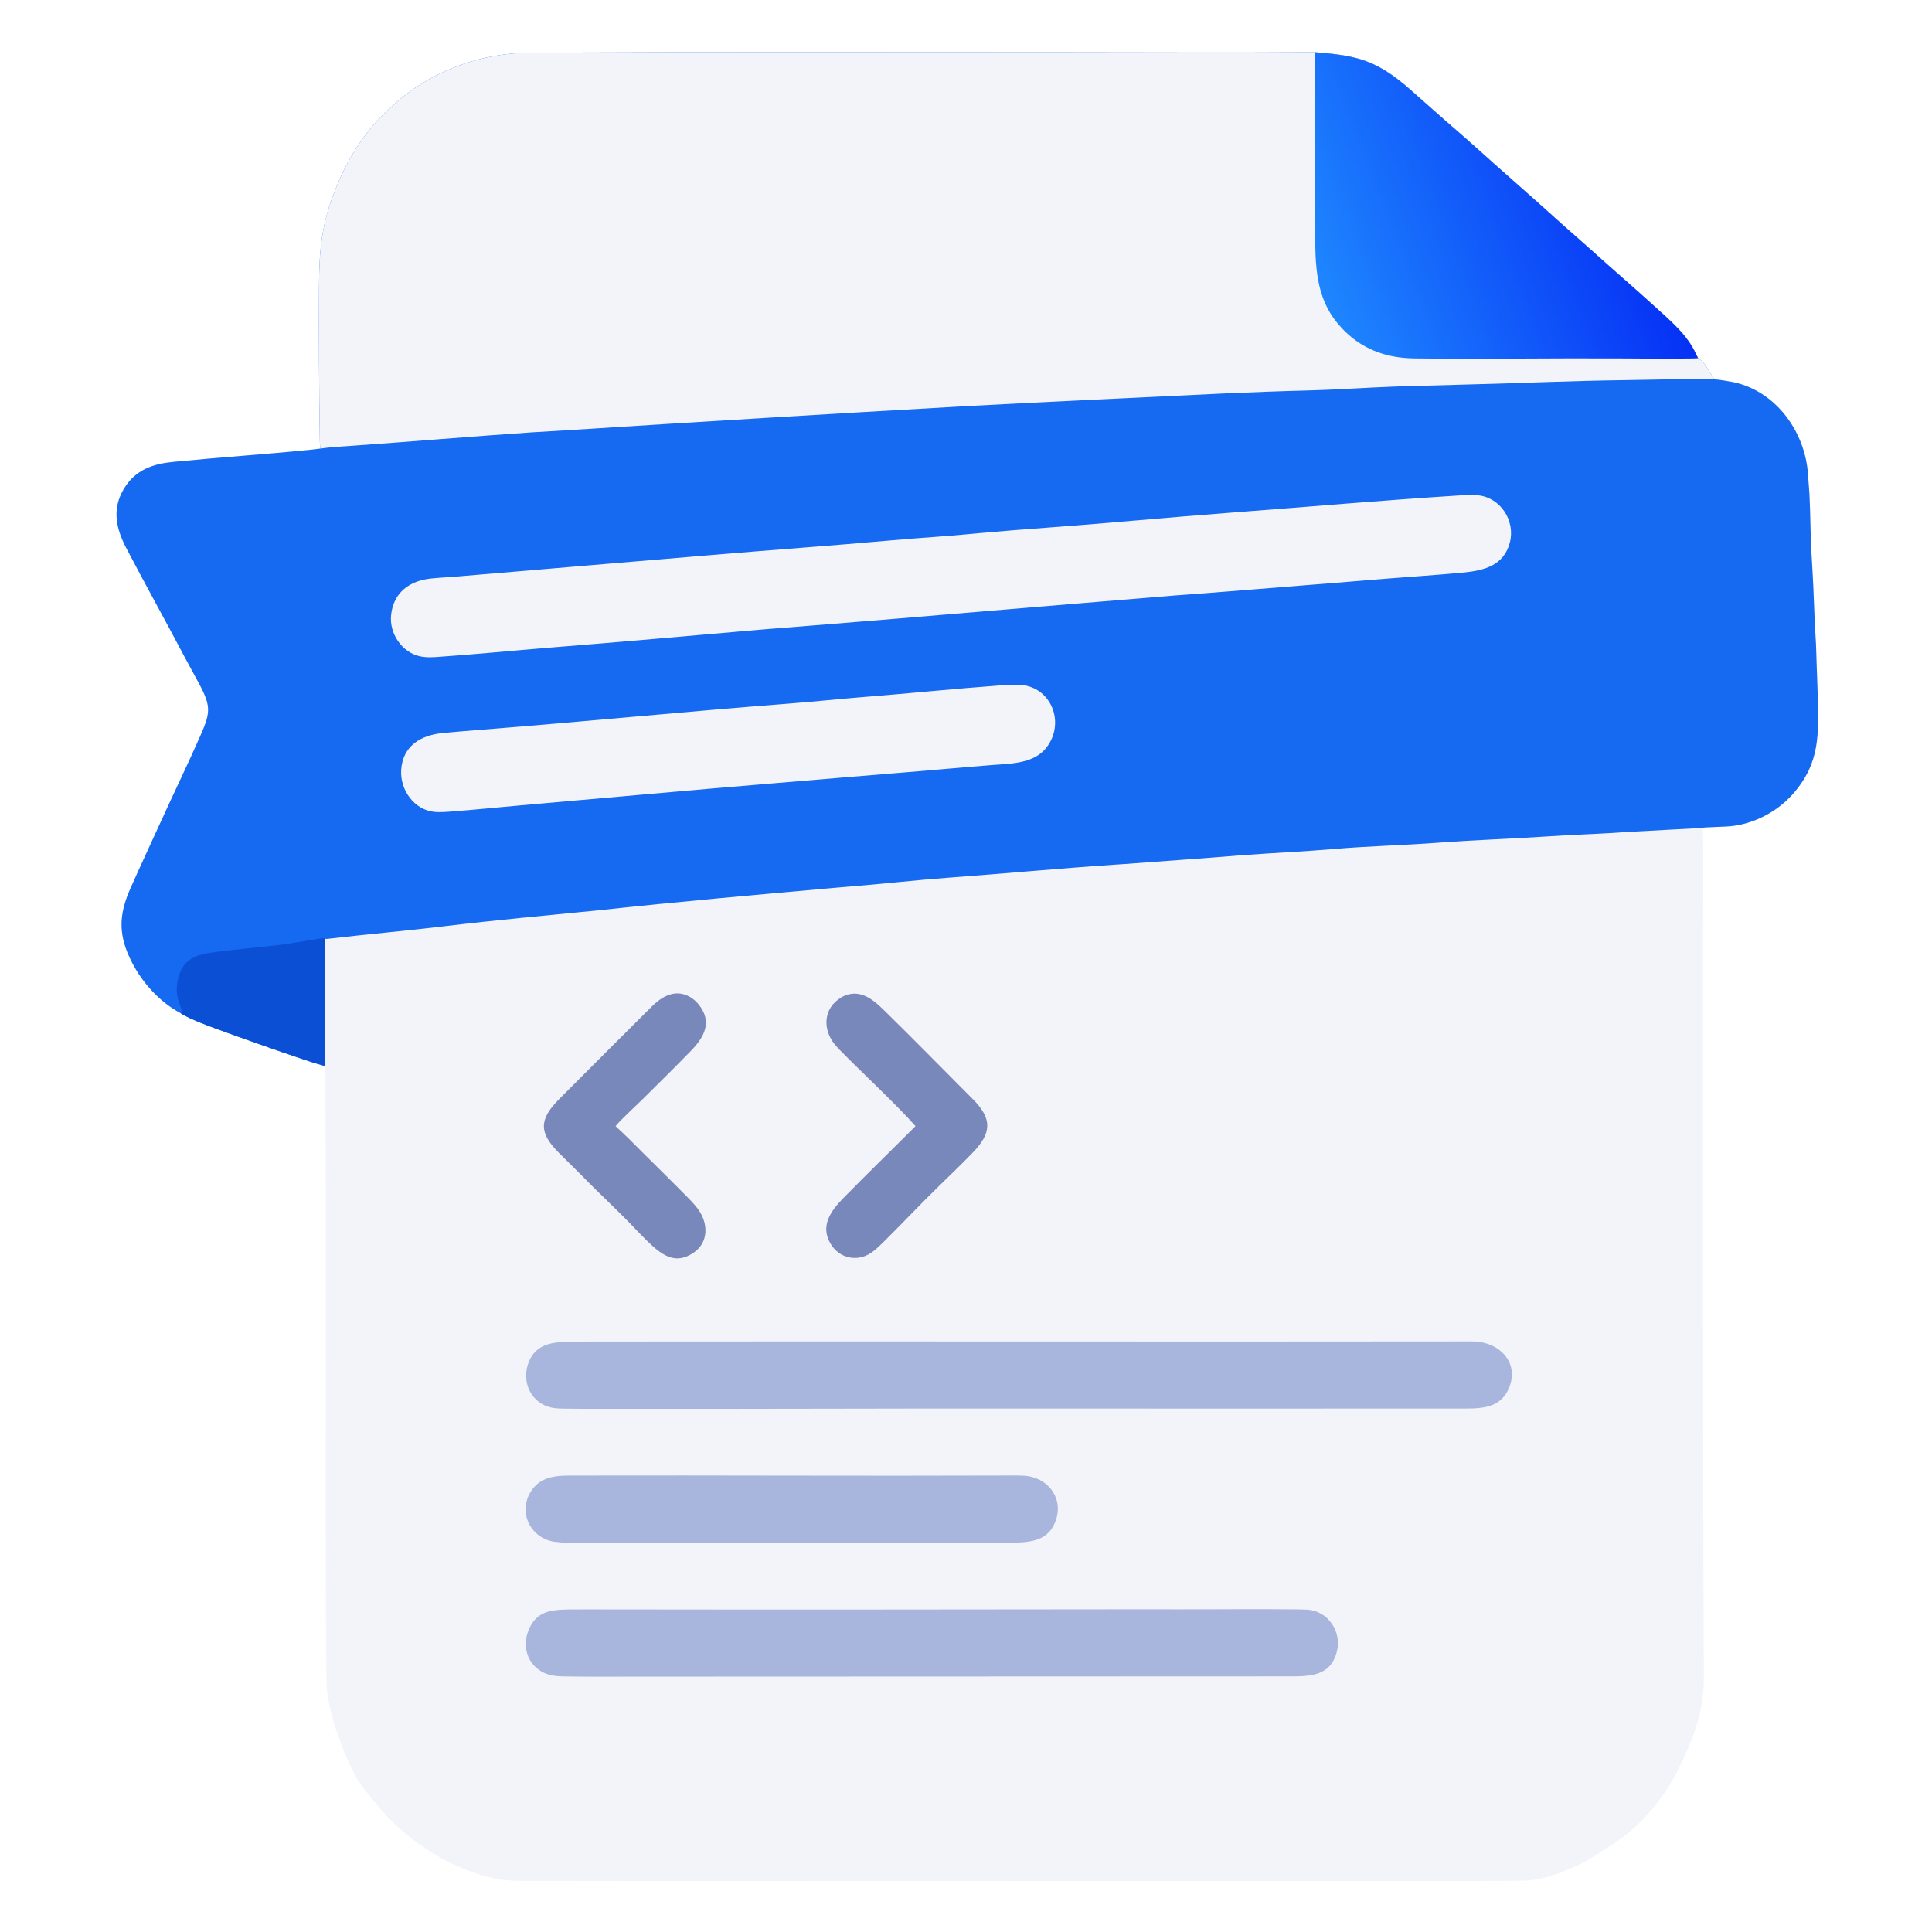
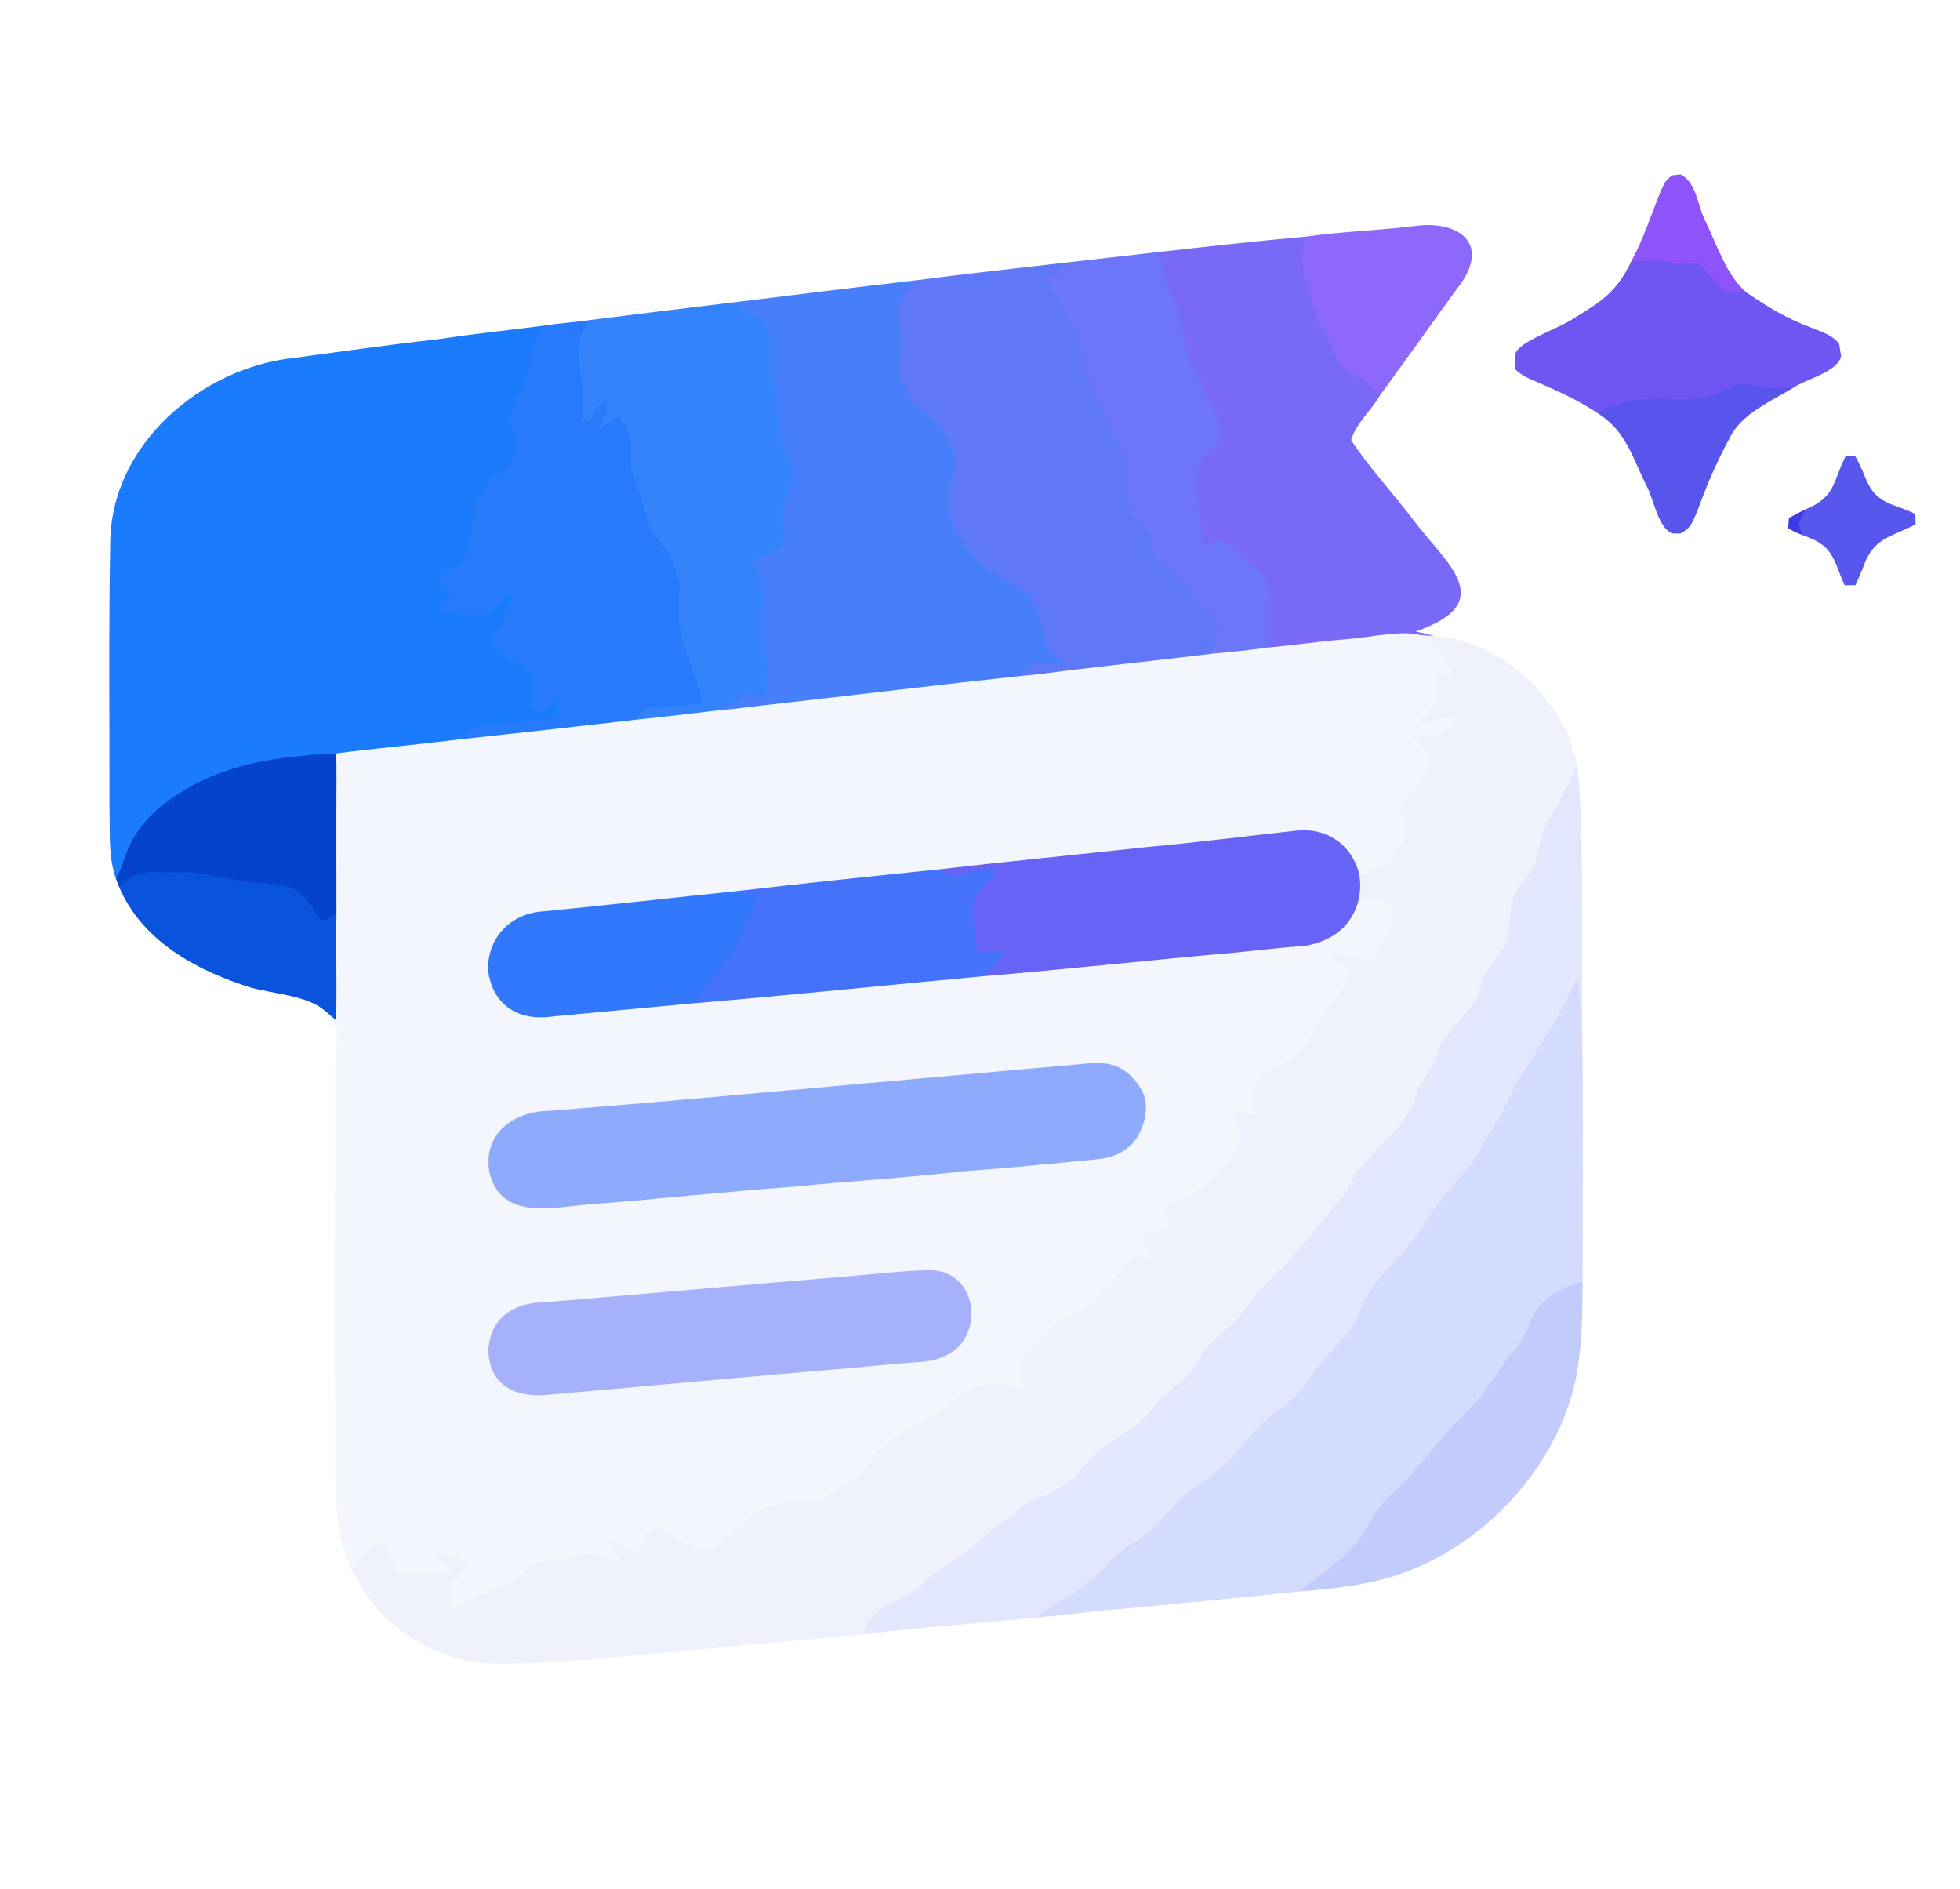
- <svg xmlns="http://www.w3.org/2000/svg" width="300" height="300" viewBox="179 171 429 459">
-   <path fill="#F3F4F9" transform="scale(0.78125 0.78125)" d="M307.352 355.294C307.28 354.663 307.21 354.031 307.193 353.395C307.193 353.393 307.174 352.457 307.174 352.455C306.948 336.99 306.857 321.515 306.935 306.049C306.991 294.888 307.695 287.043 311.911 276.471C316.404 265.204 322.401 256.582 331.793 248.864C342.694 239.905 356.701 235.07 370.783 234.91C370.785 234.91 372.191 234.9 372.193 234.9C425.724 234.644 479.262 234.786 532.795 234.784C558.129 234.784 583.475 234.943 608.808 234.769C608.808 234.769 609.83 234.773 609.83 234.773C622.727 235.756 628.575 237.173 638.893 246.222C643.588 250.339 648.209 254.519 652.941 258.597C656.77 261.897 660.514 265.32 664.293 268.679C670.912 274.562 677.578 280.398 684.145 286.34C687.284 289.181 690.518 291.918 693.66 294.761C700.07 300.559 706.639 306.177 713.032 311.999C717.819 316.358 723.003 320.644 725.684 326.538C725.884 326.979 726.091 327.396 726.32 327.823C728.502 329.115 729.151 331.187 730.563 333.171C730.82 333.532 731.085 333.887 731.351 334.241C732.848 334.352 734.326 334.639 735.809 334.874C749.439 337.042 758.879 349.848 759.723 363.146C759.85 365.146 760.056 367.138 760.166 369.138C760.504 375.314 760.43 381.531 760.818 387.701C761.222 394.119 761.523 400.541 761.744 406.968C761.862 410.42 762.176 413.845 762.251 417.307C762.344 421.577 762.583 425.841 762.682 430.113C762.959 442.029 763.512 450.707 755.251 460.207C750.215 465.998 742.459 469.904 734.752 470.232C732.676 470.32 730.601 470.429 728.524 470.503C728.268 470.512 728.015 470.547 727.762 470.587C728.023 482.813 727.796 495.071 727.807 507.301C727.874 577.753 727.703 648.205 728.012 718.656C728.028 722.453 728.072 726.256 728.048 730.052C727.987 739.593 724.435 748.78 720.117 757.287C715.632 766.124 708.924 774.106 700.616 779.545C696.279 782.384 692.601 784.941 687.771 786.987C683.545 788.778 678.64 790.581 674.012 790.759C672.876 790.802 671.742 790.814 670.605 790.824C649.11 791.007 627.602 790.868 606.106 790.887C528.801 790.956 451.495 790.978 374.19 790.854C365.038 790.839 362.006 791.133 353.681 788.229C342.493 784.327 331.606 776.541 324.22 767.31C321.23 763.574 319.17 761.481 317.041 757.069C313.862 750.481 310.523 741.447 309.513 734.166C309.513 734.164 309.456 733.696 309.456 733.694C309.27 731.978 309.202 730.251 309.184 728.525C308.835 695.204 309.016 661.868 308.989 628.545C308.968 600.86 309.061 573.167 308.846 545.483C308.84 544.668 308.845 543.849 308.707 543.045C306.625 542.483 304.568 541.834 302.524 541.147C293.418 538.089 284.36 534.891 275.337 531.596C273.778 531.026 272.219 530.441 270.686 529.804C269.334 529.243 265.962 527.843 264.839 526.973C258.612 523.707 253.289 517.843 250.089 511.626C245.877 503.442 245.912 497.319 249.603 488.99C252.725 481.945 256.008 474.962 259.194 467.945C262.988 459.585 267.022 451.318 270.719 442.917C273.86 435.779 274.237 433.906 270.59 427.015C269.191 424.372 267.699 421.778 266.307 419.13C260.389 407.87 254.176 396.764 248.291 385.489C245.437 380.022 244.052 374.438 246.969 368.668C250.052 362.571 255.235 360.139 261.756 359.446C262.227 359.396 262.696 359.332 263.167 359.286C276.703 357.955 290.28 357.058 303.816 355.707C304.997 355.589 306.176 355.454 307.352 355.294Z" />
-   <path fill="#1669F1" transform="scale(0.78125 0.78125)" d="M307.352 355.294C307.28 354.663 307.21 354.031 307.193 353.395C307.193 353.393 307.174 352.457 307.174 352.455C306.948 336.99 306.857 321.515 306.935 306.049C306.991 294.888 307.695 287.043 311.911 276.471C316.404 265.204 322.401 256.582 331.793 248.864C342.694 239.905 356.701 235.07 370.783 234.91C370.785 234.91 372.191 234.9 372.193 234.9C425.724 234.644 479.262 234.786 532.795 234.784C558.129 234.784 583.475 234.943 608.808 234.769C608.808 234.769 609.83 234.773 609.83 234.773C622.727 235.756 628.575 237.173 638.893 246.222C643.588 250.339 648.209 254.519 652.941 258.597C656.77 261.897 660.514 265.32 664.293 268.679C670.912 274.562 677.578 280.398 684.145 286.34C687.284 289.181 690.518 291.918 693.66 294.761C700.07 300.559 706.639 306.177 713.032 311.999C717.819 316.358 723.003 320.644 725.684 326.538C725.884 326.979 726.091 327.396 726.32 327.823C728.502 329.115 729.151 331.187 730.563 333.171C730.82 333.532 731.085 333.887 731.351 334.241C732.848 334.352 734.326 334.639 735.809 334.874C749.439 337.042 758.879 349.848 759.723 363.146C759.85 365.146 760.056 367.138 760.166 369.138C760.504 375.314 760.43 381.531 760.818 387.701C761.222 394.119 761.523 400.541 761.744 406.968C761.862 410.42 762.176 413.845 762.251 417.307C762.344 421.577 762.583 425.841 762.682 430.113C762.959 442.029 763.512 450.707 755.251 460.207C750.215 465.998 742.459 469.904 734.752 470.232C732.676 470.32 730.601 470.429 728.524 470.503C728.268 470.512 728.015 470.547 727.762 470.587C727.273 470.645 726.784 470.7 726.293 470.724C719.909 471.037 713.528 471.437 707.143 471.754C705.105 471.855 703.069 471.992 701.034 472.133C701.032 472.133 700.315 472.179 700.313 472.18C694.015 472.554 687.712 472.75 681.413 473.177C670.144 473.939 658.844 474.274 647.578 475.124C636.824 475.936 626.016 476.167 615.269 477.087C606.282 477.856 597.246 478.241 588.248 478.905C588.246 478.905 586.84 479.008 586.838 479.008C575.06 479.983 563.26 480.76 551.475 481.66C550.927 481.702 550.379 481.733 549.83 481.766C549.828 481.766 549.17 481.808 549.169 481.808C532.187 482.944 515.241 484.552 498.269 485.791C488.78 486.484 479.31 487.581 469.823 488.344C468.06 488.486 466.3 488.657 464.536 488.795C464.534 488.795 463.363 488.899 463.361 488.9C439.692 490.997 416.024 493.101 392.4 495.653C392.398 495.653 391.697 495.724 391.695 495.724C376.1 497.256 360.496 498.691 344.936 500.562C333.222 501.971 321.46 502.974 309.747 504.359C309.442 504.395 309.135 504.403 308.828 504.39C308.808 504.969 308.789 505.547 308.779 506.126C308.584 518.067 308.973 530.021 308.663 541.959C308.662 541.961 308.659 542.31 308.659 542.312C308.661 542.557 308.685 542.801 308.707 543.045C306.625 542.483 304.568 541.834 302.524 541.147C293.418 538.089 284.36 534.891 275.337 531.596C273.778 531.026 272.219 530.441 270.686 529.804C269.334 529.243 265.962 527.843 264.839 526.973C258.612 523.707 253.289 517.843 250.089 511.626C245.877 503.442 245.912 497.319 249.603 488.99C252.725 481.945 256.008 474.962 259.194 467.945C262.988 459.585 267.022 451.318 270.719 442.917C273.86 435.779 274.237 433.906 270.59 427.015C269.191 424.372 267.699 421.778 266.307 419.13C260.389 407.87 254.176 396.764 248.291 385.489C245.437 380.022 244.052 374.438 246.969 368.668C250.052 362.571 255.235 360.139 261.756 359.446C262.227 359.396 262.696 359.332 263.167 359.286C276.703 357.955 290.28 357.058 303.816 355.707C304.997 355.589 306.176 355.454 307.352 355.294Z" />
-   <path fill="#F3F4F9" transform="scale(0.78125 0.78125)" d="M307.352 355.294C307.28 354.663 307.21 354.031 307.193 353.395C307.193 353.393 307.174 352.457 307.174 352.455C306.948 336.99 306.857 321.515 306.935 306.049C306.991 294.888 307.695 287.043 311.911 276.471C316.404 265.204 322.401 256.582 331.793 248.864C342.694 239.905 356.701 235.07 370.783 234.91C370.785 234.91 372.191 234.9 372.193 234.9C425.724 234.644 479.262 234.786 532.795 234.784C558.129 234.784 583.475 234.943 608.808 234.769C608.808 234.769 609.83 234.773 609.83 234.773C622.727 235.756 628.575 237.173 638.893 246.222C643.588 250.339 648.209 254.519 652.941 258.597C656.77 261.897 660.514 265.32 664.293 268.679C670.912 274.562 677.578 280.398 684.145 286.34C687.284 289.181 690.518 291.918 693.66 294.761C700.07 300.559 706.639 306.177 713.032 311.999C717.819 316.358 723.003 320.644 725.684 326.538C725.884 326.979 726.091 327.396 726.32 327.823C728.502 329.115 729.151 331.187 730.563 333.171C730.82 333.532 731.085 333.887 731.351 334.241C731.35 334.241 730.865 334.242 730.865 334.242C728.988 334.195 727.113 334.066 725.235 334.091C718.03 334.185 710.825 334.401 703.618 334.489C688.5 334.672 673.384 335.37 658.269 335.748C651.064 335.929 643.856 336.139 636.652 336.349C636.65 336.349 634.421 336.418 634.419 336.418C625.408 336.746 616.414 337.406 607.398 337.626C598.899 337.834 590.397 338.185 581.904 338.544C581.902 338.544 580.378 338.614 580.376 338.614C554.685 339.855 528.991 341.031 503.306 342.411C503.304 342.411 502.016 342.485 502.014 342.485C462.137 344.747 422.274 347.168 382.414 349.713C379.125 349.923 375.835 350.108 372.545 350.305C372.543 350.305 371.137 350.394 371.135 350.395C352.838 351.637 334.563 353.211 316.27 354.494C313.292 354.703 310.305 354.856 307.352 355.294Z" />
-   <defs>
-     <linearGradient id="gradient_0" gradientUnits="userSpaceOnUse" x1="702.649" y1="267.85" x2="610.233" y2="303.276">
-       <stop offset="0" stop-color="#0631F5" />
-       <stop offset="1" stop-color="#1E86FE" />
-     </linearGradient>
-   </defs>
-   <path fill="url(#gradient_0)" transform="scale(0.78125 0.78125)" d="M609.83 234.773C622.727 235.756 628.575 237.173 638.893 246.222C643.588 250.339 648.209 254.519 652.941 258.597C656.77 261.897 660.514 265.32 664.293 268.679C670.912 274.562 677.578 280.398 684.145 286.34C687.284 289.181 690.518 291.918 693.66 294.761C700.07 300.559 706.639 306.177 713.032 311.999C717.819 316.358 723.003 320.644 725.684 326.538C725.884 326.979 726.091 327.396 726.32 327.823C725.763 327.858 725.206 327.886 724.648 327.894C716.787 328.011 708.897 327.907 701.034 327.872C681.024 327.782 661.006 328.104 640.999 327.886C640.997 327.886 639.59 327.865 639.589 327.865C632.131 327.717 625.356 325.526 619.758 320.438C611.087 312.556 610.026 303.559 609.862 292.406C609.745 284.349 609.805 276.276 609.839 268.218C609.885 257.07 609.76 245.919 609.83 234.773Z" />
-   <path fill="#0B4FD4" transform="scale(0.78125 0.78125)" d="M264.839 526.973C265.31 526.513 265.343 526.237 265.079 525.628C263.654 522.343 263.243 519.767 264.148 516.231C265.701 510.158 269.947 509.089 275.502 508.385C282.385 507.512 289.289 506.904 296.178 506.082C296.18 506.081 296.411 506.049 296.413 506.048C300.218 505.439 304.017 504.827 307.82 504.206C308.219 504.14 308.482 504.196 308.828 504.39C308.808 504.969 308.789 505.547 308.779 506.126C308.584 518.067 308.973 530.021 308.663 541.959C308.662 541.961 308.659 542.31 308.659 542.312C308.661 542.557 308.685 542.801 308.707 543.045C306.625 542.483 304.568 541.834 302.524 541.147C293.418 538.089 284.36 534.891 275.337 531.596C273.778 531.026 272.219 530.441 270.686 529.804C269.334 529.243 265.962 527.843 264.839 526.973Z" />
-   <path fill="#F3F4F9" transform="scale(0.78125 0.78125)" d="M657.329 369.422C657.995 369.421 658.665 369.427 659.328 369.492C666.202 370.159 670.755 377.194 669.085 383.773C667.265 390.941 661.125 392.41 654.627 393.017C645.439 393.875 636.215 394.435 627.018 395.214C612.767 396.42 598.504 397.473 584.253 398.661C576.817 399.281 569.364 399.747 561.931 400.387C549.598 401.449 537.258 402.403 524.923 403.452C497.283 405.803 469.634 408.116 441.979 410.287C441.977 410.287 440.453 410.418 440.452 410.418C419.425 412.243 398.402 414.13 377.362 415.799C365.887 416.709 354.423 417.88 342.939 418.659C342.157 418.713 341.373 418.754 340.589 418.753C339.599 418.753 338.622 418.674 337.652 418.468C332.116 417.295 328.253 411.462 328.853 405.894C329.601 398.952 334.558 395.424 341.177 394.784C343.956 394.515 346.744 394.386 349.525 394.147C375.131 391.942 400.745 389.84 426.353 387.656C444.635 386.098 462.944 384.816 481.219 383.18C489.786 382.413 498.392 381.942 506.948 381.083C506.95 381.083 507.634 381.015 507.636 381.015C514.684 380.373 521.855 379.816 528.918 379.297C547.255 377.95 565.566 376.185 583.901 374.805C607.084 373.06 630.249 371.02 653.452 369.559C654.743 369.477 656.036 369.424 657.329 369.422Z" />
-   <path fill="#F3F4F9" transform="scale(0.78125 0.78125)" d="M518.697 427.092C519.408 427.09 520.105 427.129 520.812 427.207C528.726 428.083 532.9 436.55 529.694 443.637C526.256 451.238 518.329 450.999 511.178 451.557C502.282 452.251 493.403 453.104 484.508 453.809C471.502 454.841 458.506 455.988 445.503 457.055C419.567 459.181 393.655 461.583 367.728 463.832C360.722 464.44 353.711 465.188 346.698 465.701C345.604 465.782 344.507 465.849 343.409 465.846C343.016 465.845 342.625 465.831 342.233 465.799C335.881 465.281 331.489 459.058 331.928 452.905C332.447 445.649 337.913 442.439 344.584 441.793C348.453 441.419 352.339 441.104 356.215 440.8C387.561 438.343 418.854 435.219 450.203 432.812C457.847 432.225 465.472 431.4 473.113 430.797C486.785 429.718 500.436 428.291 514.115 427.307C515.64 427.198 517.168 427.097 518.697 427.092Z" />
-   <path fill="#A8B6DE" transform="scale(0.78125 0.78125)" d="M655.214 626.797C656.311 626.796 657.409 626.79 658.504 626.836C665.864 627.142 671.845 633.129 668.93 640.644C666.195 647.693 659.677 647.214 653.1 647.214C610.022 647.216 566.943 647.277 523.866 647.218C484.078 647.164 444.289 647.373 404.501 647.297C397.06 647.283 389.619 647.345 382.179 647.262C380.855 647.248 379.494 647.232 378.183 647.028C371.437 645.974 368.238 639.023 370.78 632.893C372.981 627.586 377.918 626.987 383.001 626.897C386.563 626.833 390.13 626.841 393.693 626.837C480.866 626.736 568.04 626.916 655.214 626.797Z" />
-   <path fill="#A8B6DE" transform="scale(0.78125 0.78125)" d="M560.286 708.256C562.597 708.253 564.908 708.266 567.218 708.271C579.863 708.299 592.525 708.132 605.166 708.299C605.949 708.31 606.733 708.331 607.514 708.379C613.703 708.755 617.919 714.943 616.515 720.887C614.632 728.86 608.052 728.662 601.171 728.664C535.301 728.69 469.431 728.71 403.561 728.739C396.59 728.742 389.619 728.794 382.649 728.695C380.627 728.666 378.5 728.684 376.553 728.049C370.829 726.182 368.446 720.268 370.592 714.781C372.902 708.875 377.323 708.4 383.001 708.313C384.646 708.288 386.291 708.292 387.936 708.295C445.386 708.381 502.836 708.334 560.286 708.256Z" />
-   <path fill="#A8B6DE" transform="scale(0.78125 0.78125)" d="M515.407 667.594C517.405 667.587 519.405 667.542 521.399 667.656C528.219 668.044 533.22 674.021 531.132 680.787C529.028 687.605 523.31 687.942 517.169 688.009C515.054 688.033 512.94 688.012 510.825 688.012C473.269 688.003 435.713 688.056 398.157 688.081C393.927 688.084 383.087 688.376 378.536 687.724C371.283 686.685 367.381 678.821 371.317 672.514C374.562 667.315 379.992 667.613 385.469 667.6C428.78 667.499 472.095 667.763 515.407 667.594Z" />
-   <path fill="#7888BB" transform="scale(0.78125 0.78125)" d="M397.114 561.349C398.482 562.64 399.886 563.884 401.211 565.222C406.729 570.797 412.371 576.25 417.878 581.835C419.431 583.41 421.091 585.007 422.369 586.825C425.285 590.973 425.422 596.624 420.94 599.754C415.073 603.85 410.84 600.258 406.481 596.008C405.007 594.571 403.594 593.078 402.169 591.592C397.323 586.537 392.154 581.826 387.275 576.813C384.835 574.307 382.308 571.913 379.849 569.431C373.932 563.459 373.695 559.478 379.835 553.243C379.836 553.242 380.655 552.421 380.656 552.42C389.822 543.258 398.954 534.061 408.153 524.933C411.325 521.786 415.385 519.52 419.774 522.065C420.751 522.631 421.632 523.41 422.342 524.285C426.542 529.457 424.281 534.059 420.139 538.323C415.176 543.431 410.09 548.445 405.027 553.453C403.873 554.594 398.077 559.964 397.114 561.349Z" />
-   <path fill="#7888BB" transform="scale(0.78125 0.78125)" d="M465.697 522.221C466.158 521.943 466.644 521.701 467.15 521.518C472.554 519.565 476.596 523.98 480.066 527.382C488.683 535.831 497.107 544.476 505.646 553.005C511.805 559.157 511.483 563.463 505.67 569.456C502.415 572.811 499.001 576.115 495.648 579.375C489.806 585.055 484.242 591.003 478.441 596.721C477.345 597.801 476.212 598.895 474.948 599.777C470.668 602.764 465.129 601.583 462.466 597.051C459.273 591.619 462.622 587.059 466.41 583.192C473.629 575.82 481.04 568.639 488.325 561.334C482.07 554.28 471.79 544.823 465.345 538.214C464.822 537.677 464.3 537.136 463.825 536.555C460.003 531.879 460.249 525.509 465.697 522.221Z" />
+ <svg xmlns="http://www.w3.org/2000/svg" width="300" height="289" viewBox="0 0 339 289">
+   <path fill="#f4f6fd" d="M219.09 92.21c4.55 -0.4 9.09 -1.31 13.74 -0.8c3.73 -0.24 9.71 -1.59 13.16 -0.65c2.6 2.06 4.62 4.65 5.86 7.84c-1.06 0.17 -2.39 0.19 -3.19 -0.76c1.18 4.47 0.11 5.11 -3.07 8.24c2.24 -0.2 4.31 -0.99 6.53 -1.29c-1.1 3.32 -4.39 3.97 -7.44 3.97c0.64 0.29 0.95 0.24 1.4 0.71c4.47 4.17 -0.24 6.88 -2.36 10.67c-1.93 2.59 2.05 4.31 -0.51 7.6c-2.41 3.33 -4.41 5.06 -8.69 5.34c-1.32 -4.97 -4.89 -7.73 -10.01 -7.25c-8.8 0.97 -17.57 2.16 -26.41 2.7c-11.81 1.31 -23.63 2.56 -35.49 3.4c-11.68 1.18 -23.48 2.43 -35.15 3.77c-11.04 1.95 -22.19 3.02 -33.33 4.11c-5.61 0.31 -8.82 3.38 -8.73 9.06c0.74 6.12 4.24 8 10.11 7.13c8.16 -0.77 16.32 -1.53 24.48 -2.29c16.68 -1.39 33.36 -3.26 50.07 -4.36c14.55 -1.21 29.14 -2.83 43.7 -4.1c3.93 -0.8 7.91 -1.2 11.89 -1.47c4.64 -0.8 7.67 -3.22 8.76 -7.93c2.64 -0.37 5.89 0.39 7.37 2.83c0.79 1.12 -3.02 7.51 -3.69 9.01c-3 -0.17 -6.17 -0.88 -9.06 -1.84c5.2 3.22 6.6 2.98 2.1 8.21c-1.11 2.63 -2.32 3.89 -3.33 6.42c-1.68 2.96 -4.87 5.68 -8.14 6.66c-2.34 0.92 -2.21 5.45 -2.01 7.58c-1.52 -0.03 -2.25 -0.7 -3.64 -0.04c0.72 2.61 2.55 2.8 0.61 5.59c-3 4.76 -6.91 8.08 -12.16 10.07c0.01 0.07 0.14 -0.52 0.15 -0.45c0.19 1.12 0.2 2.98 0.35 4.1c-4.64 0.94 -5.07 1.24 -3.27 5.65c-3.53 -1.14 -3.01 -0.25 -5.54 2.32c-1.44 1.92 -3.56 3.31 -4.97 5.14c-1.64 2.39 -5.13 2.44 -7.19 4.61c-0.95 1.05 -2.6 2.75 -3.62 3.68c-1 1.27 -0.73 5.15 -0.83 6.75c-5.49 -1.42 -6.68 -1.47 -11.79 1.79c-2.09 1.8 -3.83 2.97 -6.37 4.13c-2.28 1.51 -7.02 3.99 -8.17 6.45c-1.32 2.97 -4.62 4.04 -7.06 5.83c-3.57 2.79 -6 0.41 -9.54 1.88c-4.27 1.2 -6.06 3.44 -9.3 6.27c-4.22 4 -8.15 -1.96 -11.72 -2.1c-2.45 0.4 -1.77 2.46 -2.12 4.39c-0.25 -0.05 -1.37 0.18 -1.51 -0.4c-1.62 -0.85 -2.47 -1.72 -4.24 -2.25c0.82 1.1 1.53 2.12 2.13 3.36c-4.23 -0.46 -5.7 -1.22 -9.76 0.13c-3.76 1.03 -4.09 -0.79 -6.96 2.35c-2.64 2.55 -6.64 3.02 -9.73 4.87c-0.94 0.53 -2.79 1.06 -3.79 1.5c-1.23 -5.29 0.42 -4.61 2.79 -8.73c-1.91 -0.68 -2.39 -1.88 -4.38 -1.05c0.23 0.31 0.17 -0.42 0.4 -0.11c1.1 0.6 2.52 2.17 3.62 2.77c-3.02 -0.24 -8.92 1.25 -11.81 0.62c-0.67 -1 -1.09 -2.4 -1.56 -3.47c-2.12 -4.93 -3.15 1.23 -5.94 2.06c-3.09 -6.71 -2.64 -13.23 -2.77 -20.42c-0.1 -22.04 -0.02 -44.08 0.02 -66.12c-0.01 -5.23 1.69 -7.22 -3.02 -10.77c1.93 -0.38 1.7 0.73 2.76 1.6c0.16 -6.15 -0.64 -11.43 -0.53 -17.59c0 -7.73 -0.04 -15.45 0.01 -23.18c-0.04 -1.49 0.28 -3.57 0.09 -5.05c6.89 -0.9 14.58 -2.02 21.55 -2.39c10.4 -1.12 20.8 -2.28 31.19 -3.48c4.89 -0.96 9.81 -1.62 14.79 -1.64c2.75 -0.17 5.45 -0.65 8.19 -0.9c14.56 -2.2 29.19 -3.86 43.81 -5.42c1.28 -0.09 2.49 -0.21 3.77 -0.39c9.67 -1.26 19.4 -2.23 29.08 -3.43c3.15 -0.29 6.28 -0.59 9.42 -1.04z" />
+   <path fill="#eff2fd" d="M245.81 91.05c0.76 -0.11 1.48 -0.08 2.23 0.09c9.68 0.98 17.81 6.99 22.36 15.47c1.12 2.18 1.73 4.42 2.34 6.79c-0.46 4.06 -2.58 7.11 -4.39 10.49c-1.8 3.63 -1.05 7.28 -4.07 10.34c-2.76 3.1 -1.78 4.98 -2.42 8.87c-0.41 3.1 -3.87 5.12 -4.67 8.32c-0.95 4.31 -2.8 5.17 -5.27 8.37c-0.93 1.48 -1.99 1.99 -2.39 3.73c-0.76 3.22 -3.28 5.17 -3.98 8.37c-1.56 4.47 -7.42 8.9 -10.3 12.88c-1.23 1.88 -1.38 3.57 -3.29 5.17c-2.6 2.92 -4.9 6.3 -7.7 9.16c-2.41 3.27 -5.85 5.36 -7.91 8.85c-2.4 3.77 -6.48 5.27 -8.54 9.38c-1.71 3.88 -5.25 4.43 -7.37 7.77c-3.25 4.42 -8.95 5.86 -12.08 10.21c-1.87 2.56 -5.63 4.91 -8.58 5.96c-2.34 0.68 -3.64 2.77 -5.78 3.9c-2.26 1.26 -3.53 3.08 -5.5 4.59c-2.96 2.14 -5.96 3.7 -8.58 6.33c-3.83 3.71 -7.22 1.94 -10.69 7.73c-10.98 1.1 -22.05 1.97 -33.04 3.09c-10.08 0.79 -20.09 2.1 -30.23 1.99c-10.89 -0.1 -20.71 -6.6 -25.23 -16.47c1.83 -1.75 4.74 -7.39 6.86 -2.45c0.47 1.07 0.66 2.14 1.33 3.13c2.89 0.63 7.13 -0.34 10.15 -0.11l-3.32 -1.81l-0.69 -0.92c1.99 -0.84 4.39 0.35 6.3 1.03c-2.37 4.12 -4.52 2.86 -3.29 8.15c1 -0.43 1.91 -0.96 2.85 -1.49c3.09 -1.84 6.89 -2.18 9.53 -4.72c2.87 -3.15 3.65 -1.57 7.41 -2.59c4.06 -1.35 5.41 -0.5 9.51 0.48c-0.6 -1.25 -1.32 -2.24 -2.13 -3.35c1.77 0.53 3.29 1.18 4.92 2.04l0.73 0.14c0.35 -1.92 0.11 -4.16 2.57 -4.56c3.57 0.14 6.97 6.33 11.2 2.34c3.24 -2.83 5.35 -5.27 9.62 -6.46c3.54 -1.48 5.77 1 9.34 -1.79c2.44 -1.79 5.42 -2.53 6.74 -5.5c1.14 -2.46 6.28 -5.31 8.56 -6.82c2.54 -1.16 4.15 -2.25 6.25 -4.05c5.1 -3.26 6.24 -3.17 11.73 -1.75c0.1 -1.6 -0.27 -5.39 0.73 -6.66c1.02 -0.93 2.72 -2.67 3.67 -3.72c2.06 -2.17 5.47 -2.14 7.12 -4.53c1.4 -1.84 3.53 -3.23 4.97 -5.14c2.53 -2.58 2.02 -3.49 5.56 -2.35c-1.8 -4.4 -1.44 -4.63 3.2 -5.57c-0.15 -1.12 -0.34 -2.23 -0.53 -3.35l-0.03 -0.21c5.25 -1.99 9.17 -5.33 12.17 -10.08c1.94 -2.8 0.21 -3.12 -0.51 -5.73c1.38 -0.66 2.21 -0.08 3.73 -0.05c-0.21 -2.13 -0.03 -6.85 2.31 -7.77c3.27 -0.98 5.95 -3.24 7.63 -6.2c1.01 -2.53 2.16 -4.08 3.92 -6.19c4.5 -5.23 3.11 -4.35 -1.81 -7.97c2.98 0.31 5.79 1.26 8.79 1.43c0.02 -1.71 3.82 -7.11 3.03 -8.23c-1.48 -2.44 -3.17 -2.8 -5.81 -2.42c-1.04 -1.85 -1.02 -2.56 0.02 -4.4c4.28 -0.27 4.91 -1.71 7.31 -5.04c2.56 -3.29 -1.46 -4.94 0.48 -7.53c2.11 -3.79 6.89 -5.28 2.71 -9.7l-1.36 -1.41c3.05 0 6.36 -0.25 7.58 -3.52c-2.22 0.31 -4.33 1.03 -6.56 1.24c3.12 -3.19 4.29 -4.31 3.11 -8.77c0.98 0.28 1.9 0.5 2.91 0.63c-1.24 -3.19 -3.25 -4.63 -5.43 -7.08z" />
+   <path fill="#1a7cfc" d="M20.04 133.13c-1.39 -3.98 -0.95 -7.96 -1.11 -12.09c0.03 -15.36 -0.15 -30.73 0.14 -46.09c0.17 -16.88 15.73 -30.11 31.77 -31.85c8.29 -1.12 16.61 -2.3 24.93 -3.22c6.02 -0.93 12.1 -1.56 18.13 -2.33c-0.2 3.4 -1.06 5.19 -1.6 8.3c-0.71 3.95 -3.89 4.81 -2.69 9.36c1.65 7.1 -2.44 6.83 -5.46 11.79c-2.58 3.48 -0.92 7.69 -2.53 10.62c-1.42 2.71 -7.73 2.84 -2.65 5.81c-0.65 1.06 -1.48 1.79 -2.03 2.91c1.93 0.27 5.03 0.62 6.86 0.06c0.8 -0.51 3.84 -3.04 4.84 -3.73c0.58 3.22 -0.16 5.37 -1.72 7.86c-0.39 0.91 -1.26 0.6 -0.56 1.59c0.82 2.05 5.23 3.85 6.77 5.32c-0.15 3.33 -1.99 2.98 0.04 6.16c1.42 -0.81 2.83 -1.78 4.16 -2.71c-0.13 1.29 -0.04 4 0.06 5.29c-2.61 -0.14 -4.9 0.76 -7.48 0.73c-4.84 0.84 -6.5 -1.42 -11 2.23c-6.91 0.86 -13.94 1.47 -20.83 2.37c-9.87 1.8 -18.99 2.52 -27.44 8.34c-4.03 2.64 -6.53 5.41 -8.15 10.01c-0.4 1.34 -0.56 2.72 -2.45 3.27z" />
+   <path fill="#d4dcfd" d="M179.09 260.93c2.7 -3.73 6.64 -4.84 9.85 -8.09c2.25 -1.86 3.69 -4.15 6.36 -5.56c4.87 -2.71 7.07 -7.6 11.82 -10.46c3.34 -2.19 5.07 -3.69 7.44 -6.99c2.34 -2.72 4.81 -4.86 7.73 -6.87c2.96 -2.6 5.09 -6.83 8.11 -9.68c2.56 -2.43 3.19 -3.79 4.41 -7.05c1.18 -2.29 3.35 -5.2 5.25 -7c2.55 -2.71 4.71 -5.44 6.59 -8.65c2.28 -3.76 6.13 -6.88 8.25 -10.48c1.14 -2.79 3.19 -4.94 4.36 -7.66c1.8 -4.59 4.91 -8.44 7.29 -12.71c2.24 -3.16 3.39 -6.81 6.29 -9.45c0.71 3.57 0.49 7.2 0.86 10.8c0.1 13.94 0.04 27.88 0.02 41.81c-3.76 2.35 -6.83 3.4 -8.28 7.66c-0.58 1.84 -1.75 3.56 -2.95 5.05c-2.82 3.31 -5.12 7.76 -8.25 10.71c-4.6 4.06 -7.84 9.39 -12.41 13.54c-2.45 2.26 -3.46 3.87 -5.15 6.66c-2.9 4.5 -7.15 7.29 -11.72 9.9c-10.69 1.13 -21.42 2.16 -32.12 3.14c-4.55 0.38 -9.21 1.04 -13.75 1.38z" />
+   <path fill="#e2e7fd" d="M272.74 113.4c0.4 2.82 0.51 5.74 0.7 8.58c0.38 12.98 0.11 26.1 0.26 39.1c-0.46 -3.59 -0.17 -7.16 -0.88 -10.73c-1.84 3.3 -3.19 6.75 -5.43 9.92c-2.37 4.27 -5.42 8 -7.22 12.58c-1.17 2.72 -3.25 4.93 -4.39 7.72c-2.12 3.61 -5.99 6.77 -8.27 10.53c-1.88 3.21 -4.18 6.11 -6.73 8.82c-1.91 1.81 -3.88 4.42 -5.06 6.72c-1.22 3.26 -2.05 4.92 -4.61 7.34c-3.02 2.85 -5.24 7.16 -8.2 9.76c-2.92 2.01 -5.25 4.02 -7.59 6.74c-2.37 3.3 -4.29 4.97 -7.63 7.16c-4.75 2.86 -6.99 7.78 -11.87 10.49c-2.67 1.41 -3.97 3.61 -6.22 5.46c-3.22 3.25 -7 4.67 -10.51 7.34c-9.94 1.04 -19.93 1.69 -29.86 2.89c2.22 -6.27 6.2 -4.77 10.02 -8.47c2.63 -2.64 5.69 -4.25 8.65 -6.39c1.97 -1.5 3.29 -3.37 5.56 -4.63c2.14 -1.13 3.61 -3.31 5.95 -3.99c2.95 -1.05 6.31 -3.1 8.18 -5.66c3.13 -4.36 8.8 -5.77 12.05 -10.19c2.12 -3.33 5.59 -3.78 7.31 -7.65c2.05 -4.11 6.18 -5.69 8.58 -9.46c2.05 -3.49 5.59 -5.69 7.99 -8.96c2.8 -2.86 5.14 -6.28 7.74 -9.19c1.92 -1.6 1.92 -3.12 3.16 -5c2.88 -3.99 8.6 -8.13 10.16 -12.6c0.7 -3.2 3.23 -5.17 4 -8.4c0.39 -1.74 1.61 -2.56 2.54 -4.04c2.47 -3.2 4.17 -3.76 5.12 -8.07c0.79 -3.19 4.22 -5.11 4.64 -8.21c0.64 -3.89 -0.12 -6.23 2.64 -9.33c3.01 -3.05 2.06 -6.53 4.13 -10.03c1.81 -3.39 3.68 -6.51 5.09 -10.15z" />
+   <path fill="#477ffa" d="M126.64 33.53c10.5 -1.29 21.02 -2.6 31.53 -3.81c-1.81 4.8 -2.77 3.15 -1.35 8.19c1.11 3.54 -1.3 5.65 0.42 9.41c1.24 4.95 3.4 3.05 5.87 6.72c5.2 6.48 0.89 9.9 2.32 16.52c0.8 3.84 5.32 8.25 8.74 10.09c2.76 1.23 6.21 4.04 6.66 7.25c0.71 3.71 0.2 5.01 3.86 6.83c0.06 0.3 0.03 1.87 0.1 2.17c-3.55 -0.12 -4.86 -1.89 -7.88 1.17c-14.62 1.56 -29.23 3.36 -43.84 5c-2.74 0.26 -5.44 0.73 -8.19 0.91c2.09 -3.43 3.22 -3.64 7.05 -3.32c-0.09 -3.08 0.27 -4.41 -0.85 -7.47c-0.84 -3.98 0.77 -8.56 -0.79 -12.71c-0.21 -0.46 -0.47 -0.89 -0.73 -1.32c-0.06 -0.16 -0.12 -1.14 -0.18 -1.29c1.83 -0.9 6.01 -1.92 5.26 -4.58c-0.61 -3.08 -0.13 -5.09 1.02 -7.88c1.75 -4.33 -2.04 -7.15 -1.98 -11.54c0.08 -4.16 -1.49 -8.07 -1.21 -12.23c-0.15 -5.95 -2.7 -4.31 -5.83 -8.11z" />
+   <path fill="#5f78f8" d="M158.17 29.72c8.92 -1.17 17.88 -2.13 26.81 -3.17c-0.27 2.31 -1.29 2.3 -2.87 3.15c2.84 4.84 5.22 8.36 6.08 14.02c1.36 5 4.43 10.19 6.45 15.04c2.42 6.16 -1.1 10.39 5.89 14.8c-0.04 0.02 -0.37 0.68 -0.41 0.7c-1.47 2.74 -0.79 1.23 1.3 3.29c3.35 2.42 5.28 5.37 7.95 8.44c2.97 3.2 1.99 4.61 0.42 8.25c-9.68 1.2 -19.39 2.17 -29.07 3.43c-1.27 0.18 -2.53 0.31 -3.81 0.4c1.89 -3.77 3.6 -1.98 7.15 -1.85l-0.19 -0.91c-3.65 -1.82 -3.32 -3.53 -4.03 -7.24c-0.45 -3.21 -3.34 -5.28 -6.09 -6.52c-3.43 -1.84 -8.5 -6.96 -9.3 -10.8c-1.43 -6.62 3.06 -9.63 -2.14 -16.11c-2.47 -3.66 -4.78 -2.05 -6.02 -7c-1.72 -3.77 0.67 -5.96 -0.44 -9.5c-1.43 -5.04 -0.57 -4.41 2.32 -8.42z" />
+   <path fill="#786af7" d="M200.07 24.83c8.59 -0.96 17.36 -1.94 25.96 -2.72c-0.57 5.72 0.85 6.5 2.1 11.47c0.51 3 2.45 4.77 3.31 7.56c0.74 1.63 0.18 2.11 1.84 3.02c2.3 1.38 4.4 2.44 5.43 5.39c-1.52 2.66 -4.17 4.84 -5.02 7.77c3.15 4.82 7.46 9.4 10.94 14.05c5.68 7.43 14.68 14.05 0.22 19.05l3.19 0.72c-0.75 0 -1.48 -0.03 -2.23 -0.09c-3.45 -0.94 -9.21 0.46 -12.94 0.7c-4.56 0.36 -9.11 1.05 -13.67 1.45c-0.99 -1.55 -0.37 -2.03 -0.45 -3.27c-0.34 -3.36 1.19 -6.77 -1.82 -9.18c-2.25 -1.6 -3.86 -3.47 -5.88 -5.31c-1.6 -0.11 -2.19 0.72 -3.61 1.37c0.23 -4.18 -2.49 -14.04 -0.24 -17.18c2.67 -2.68 3.8 -2.01 2.31 -6.44c-1.45 -2.41 -2.61 -5.46 -4.05 -7.95c-1.85 -3.66 -1.91 -8.57 -3.68 -12.5c-1.2 -2.44 -1.69 -4.94 -1.71 -7.91z" />
+   <path fill="#8eaafc" d="M195.91 178.92c-1.65 1.76 -3.74 2.55 -6.1 2.76c-7.71 0.76 -15.44 1.53 -23.16 2.08c-9.84 1.13 -19.74 1.72 -29.59 2.69c-11.67 0.84 -23.31 2.14 -34.97 3.02c-6.26 0.49 -15.54 2.94 -17.45 -5.59c-1.13 -6.73 4.29 -10.5 10.41 -10.58c24.34 -1.9 48.64 -4.25 72.95 -6.37c6.64 -0.64 13.43 -1.18 20.05 -1.81c4.33 -0.48 7.18 0.8 9.4 4.6c1.59 2.76 0.42 6.94 -1.54 9.2z" />
+   <path fill="#277bfb" d="M93.9 37.55c2.66 -0.46 5.34 -0.55 7.99 -0.97c-0.94 4.34 -1.07 4.93 -0.42 9.06c0.54 2.87 -0.02 4.91 -0.12 7.78c0.44 -0.04 -0.36 -0.19 0.08 -0.23c0.94 -1.53 1.85 -2.64 3.47 -3.67c0.95 2.01 -0.31 3.16 -0.59 5.14c1.21 -0.65 1.82 -1.58 2.9 -2.43c1.55 2.24 3.06 4.2 2.82 7c-0.45 4.12 2.03 6.91 2.66 10.86c0.61 3.34 2.49 3.92 3.89 6.5c1.3 3.14 2.43 5.14 1.75 8.55c-0.55 6.42 2.78 12.24 3.92 18.27c-2.48 0.32 -5.65 0.91 -8.14 1c-2.28 0.22 -1.72 -0.15 -4.01 1.25c-10.39 1.21 -20.79 2.36 -31.19 3.48c4.01 -4.17 6.07 -1.91 10.91 -2.76c2.46 -0.58 4.24 -1.03 6.85 -0.89c-0.1 -1.3 0.03 -2.44 0.17 -3.73c-1.34 0.92 -2.5 2 -3.92 2.81c-2.04 -3.19 -0.84 -3.36 -0.69 -6.7c-1.54 -1.46 -5.94 -3.25 -6.76 -5.3c-0.7 -0.98 0.21 -1.66 0.6 -2.57c1.57 -2.49 2.79 -3.17 2.21 -6.4c-1 0.69 -3.26 3.2 -4.06 3.7c-1.82 0.57 -6.24 -0.25 -8.18 -0.52c0.56 -1.11 1.3 -2.06 1.96 -3.12c-5.08 -2.98 1.34 -3.84 2.76 -6.55c1.61 -2.93 -0.02 -7.19 2.56 -10.67c3.03 -4.97 6.96 -3.95 5.3 -11.04c-1.19 -4.56 1.99 -5.8 2.7 -9.75c0.54 -3.11 1.16 -5.23 2.58 -8.1z" />
+   <path fill="#3483fb" d="M101.89 36.58c8.21 -1.04 16.52 -2.07 24.75 -3.05c3.93 2.73 6.68 2.17 6.83 8.12c-0.28 4.16 1.29 7.98 1.2 12.15c-0.05 4.38 3.68 7.62 1.93 11.95c-1.15 2.79 -1.58 4.37 -0.96 7.45c0.74 2.66 -3.52 4.17 -5.34 5.06l0.16 0.47c0.26 0.44 0.54 0.89 0.75 1.35c1.55 4.15 0 8.89 0.84 12.86c1.12 3.07 0.5 5.35 0.58 8.43c-3.83 -0.32 -4.82 0.22 -7.75 2.61c-4.93 0.57 -9.84 1.2 -14.78 1.68c1.16 -2.11 1.66 -2.03 3.94 -2.24c2.49 -0.09 4.93 -0.29 7.41 -0.61c-1.14 -6.02 -4.67 -11.34 -4.12 -17.75c0.69 -3.41 -0.34 -4.88 -1.65 -8.02c-1.39 -2.59 -3.34 -3.34 -3.95 -6.68c-0.63 -3.95 -3.15 -7.04 -2.7 -11.15c0.24 -2.8 -0.62 -3.81 -1.97 -6.16c-1.08 0.84 -2.05 1.61 -3.26 2.27c0.24 -1.99 1.8 -2.96 0.86 -4.97c-1.5 1.16 -1.75 2.15 -2.69 3.68l-1.3 0.12c0.09 -2.88 0.35 -5.49 -0.19 -8.35c-0.65 -4.14 -0.72 -5.49 1.41 -9.22z" />
+   <path fill="#a5b1fb" d="M164.25 215.27c-1.74 1.03 -3.3 1.34 -5.29 1.49c-3.5 0.2 -6.99 0.58 -10.47 0.91c-17.86 1.49 -35.7 3.16 -53.56 4.73c-5.44 0.58 -10.13 -1.33 -10.46 -7.41c0.11 -5.7 4.28 -8.51 9.6 -8.57c17.65 -1.47 35.29 -3.06 52.94 -4.52c4.47 -0.38 9.59 -0.99 14 -1.03c8.01 0.17 9.22 11 3.24 14.4z" />
+   <path fill="#6663f5" d="M162.57 131.54c11.8 -1.39 23.63 -2.5 35.44 -3.81c8.81 -0.8 17.59 -1.93 26.39 -2.89c5.12 -0.48 9.34 2.42 10.66 7.39c0.28 1.65 0.26 2.76 -0.02 4.4c-1.09 4.71 -4.61 7.34 -9.26 8.14c-3.98 0.27 -8 0.78 -11.97 1.16c-14.56 1.27 -29.14 2.89 -43.69 4.1c1.14 -2.75 1.73 -1.17 2.55 -3.68c-1.55 -0.07 -2.88 0.24 -4.42 0.35c-0.05 -1.92 -0.37 -4.11 -0.83 -5.98c-1.07 -4.55 2.06 -5.22 4.19 -8.58c-2.35 -0.06 -2.99 0.65 -5.24 1.28c-2 0.57 -2.98 0.34 -3.8 -1.88z" />
+   <path fill="#6d76f8" d="M184.98 26.55l15.09 -1.72c1.22 2.39 1.44 5.1 2.64 7.54c1.77 3.93 1.79 8.74 3.64 12.41c1.44 2.49 2.64 5.63 4.09 8.05c1.5 4.43 0.16 4.81 -2.51 7.48c-2.25 3.14 0.23 11.45 0 15.63c1.42 -0.65 1.89 -1.54 3.49 -1.43c2.02 1.84 3.92 3.89 6.16 5.48c3.02 2.41 1.83 6.56 2.17 9.92c0.08 1.24 -0.25 2.08 -0.55 3.29c-3.14 0.45 -6.26 0.75 -9.41 1.04c0.25 -3.77 1.79 -4.39 -1.17 -7.59c-2.67 -3.07 -4.5 -5.92 -7.85 -8.34c-2.09 -2.06 -2.83 -2.01 -1.37 -4.75l0.14 -0.07c-7 -4.41 -3.41 -8.23 -5.84 -14.38c-2.02 -4.86 -5.12 -10.17 -6.48 -15.17c-0.86 -5.67 -3.24 -9.65 -6.08 -14.5c1.58 -0.85 2.62 -1.51 3.84 -2.89z" />
+   <path fill="#6f55f1" d="M282.2 26.3c2.3 -0.99 4.47 -1.4 6.59 -0.78c4.63 1.11 5.28 -1.21 8 3.72c1.79 2.56 2.62 1.44 5.34 2.6c3.61 2.45 6.99 4.51 11.12 6.02c2 0.85 3.31 1.1 4.83 2.73l0.36 2.24c-0.74 2.79 -5.95 3.87 -8.2 5.4c-2.44 0.78 -4.8 0.63 -7.24 0.21c-1.89 0.37 -1.63 -0.12 -3.29 0.72c-3.92 1.96 -6.3 2.22 -10.73 2.08c-4.91 -0.22 -7.62 0.3 -12.65 1.42c-3.32 -2.22 -6.9 -3.84 -10.55 -5.41c-1.46 -0.64 -2.51 -1.02 -3.68 -2.14c0.11 -1.29 -0.56 -2.66 0.59 -3.6c1.58 -1.74 7.33 -3.73 9.6 -5.3c4.95 -3.03 7.33 -4.56 9.91 -9.91z" />
+   <path fill="#4472f9" d="M127.42 135.31c11.67 -1.34 23.47 -2.59 35.15 -3.77c1.62 1.15 1.56 1.48 3.57 0.91c2.25 -0.63 4.01 -0.83 6.36 -0.77c-2.14 3.36 -5.16 4.32 -4.1 8.86c0.46 1.87 0.47 3.49 0.52 5.42c1.55 -0.11 3.02 -0.24 4.58 -0.18c-0.82 2.51 -1.38 2.52 -3.38 4.25c-16.67 1.52 -33.36 3.28 -50.04 4.67c1.24 -4.53 5.34 -7.62 6.95 -11.91c0.77 -2.41 2.02 -3.72 3.14 -5.98c-1.23 -0.36 -1.95 0.14 -2.75 -1.5z" />
+   <path fill="#c2ccfc" d="M224.96 256.41c3.76 -3.4 8.1 -5.85 11 -10.35c1.52 -2.89 2.72 -4.66 5.17 -6.92c4.57 -4.16 7.82 -9.49 12.41 -13.56c3.13 -2.94 5.35 -7.29 8.16 -10.6c1.2 -1.49 2.23 -2.96 2.81 -4.79c1.45 -4.26 5.09 -6.23 9.21 -7.3c-0.02 4.55 -0.01 8.94 -0.65 13.46c-1.6 14.28 -11.96 27.57 -24.47 34.23c-7.81 4.23 -14.95 5.11 -23.64 5.83z" />
+   <path fill="#3278fb" d="M120.08 154.7l-24.48 2.29c-5.87 0.88 -10.46 -1.93 -11.19 -8.05c-0.1 -5.68 4.01 -9.81 9.62 -10.13c11.13 -1.08 22.26 -2.35 33.39 -3.5l3.66 1.11c-1.11 2.25 -2.35 4.33 -3.12 6.74c-1.61 4.29 -5.49 7.68 -7.88 11.54z" />
+   <path fill="#0543cc" d="M20.04 133.13c0.73 -1.2 1.1 -2.25 1.5 -3.58c1.62 -4.6 4.48 -7.87 8.52 -10.51c8.44 -5.82 18.04 -7.06 28.02 -7.53c0.19 1.49 0.08 2.94 0.12 4.43c-0.05 7.73 -0.01 15.46 -0.01 23.19c-0.12 1.58 -1.5 2.05 -2.43 2.23c-1 -0.41 -1.73 -1.38 -2.38 -2.36c-2.73 -4.57 -4.27 -3.72 -9.2 -4.19c-4.92 -0.41 -9.14 -2.03 -14.2 -1.74c-4.22 0.17 -5.3 -0.75 -9.4 1.45l-0.54 -1.39z" />
+   <path fill="#0a53dd" d="M20.58 134.52c3.23 -3.22 5.19 -2.28 9.41 -2.45c5.06 -0.29 9.37 1.34 14.29 1.75c4.93 0.47 7.23 0.1 9.96 4.67c0.65 0.98 0.61 1.46 1.62 1.87c0.92 -0.18 1.49 -0.77 2.33 -1.23c-0.11 6.16 0.1 12.35 -0.06 18.51c-1.07 -0.88 -1.99 -1.79 -3.17 -2.52c-3.97 -2.2 -9.13 -2.07 -13.43 -3.73c-8.69 -2.99 -17.25 -8.04 -20.95 -16.87z" />
+   <path fill="#8d68fa" d="M226.03 22.11c6.29 -0.89 12.69 -1.04 18.99 -1.85c7.21 -0.88 12.7 3 7.54 10.13c-4.64 6.34 -9.21 12.81 -13.85 19.16c-1.95 -1.98 -3.68 -3.18 -5.97 -4.55c-1.66 -0.91 -1.49 -1.87 -2.23 -3.5c-0.86 -2.79 -2.85 -4.7 -3.36 -7.7c-1.24 -4.96 -2.98 -6.33 -1.12 -11.69z" />
+   <path fill="#5755ec" d="M276.33 52.66c4.43 -2.31 7.76 -2.64 12.67 -2.42c4.43 0.14 6.38 -0.02 10.29 -1.99c1.66 -0.84 1.99 -0.58 3.79 -0.35c2.44 0.42 4.7 0.38 7.16 0.33c-3.85 2.35 -9.15 4.54 -11.14 8.85c-2.22 4.1 -3.95 8.09 -5.51 12.48c-0.83 1.83 -1.06 2.98 -2.97 3.91l-1.19 0.01c-2.62 -0.62 -3.43 -6.12 -4.64 -8.22c-2.44 -4.9 -3.56 -9.53 -8.46 -12.6z" />
+   <path fill="#5757ee" d="M319.2 60.12l1.65 -0.05c2.25 3.74 1.88 6.79 6.58 8.48c1.3 0.53 2.59 0.88 3.85 1.56l0.03 1.78c-4.29 2.26 -7.2 2.22 -9.03 7.32c-0.43 1.07 -0.86 2.13 -1.35 3.19l-1.88 0.03c-2.06 -4.57 -1.82 -6.77 -7.05 -8.59c-2.14 -1.6 -1.33 -2.8 0.23 -4.52c5.26 -2.17 4.7 -4.66 6.97 -9.2z" />
+   <path fill="#8e54f9" d="M289.3 11.53l1.39 -0.16c2.89 1.55 2.94 5.76 4.45 8.45c1.91 3.94 3.55 9.16 6.99 12.02c-2.78 -0.34 -4.04 0.34 -5.82 -2.22c-3.14 -4.62 -3.06 -2.01 -7.7 -3.12c-2.12 -0.61 -4.25 0.14 -6.41 -0.2c2.11 -3.89 3.38 -7.94 5.02 -11.99c0.66 -1.35 0.76 -1.96 2.08 -2.78z" />
+   <path fill="#3d3be7" d="M312.23 69.32c-0.9 2.06 -1.75 2.52 -0.23 4.52c-0.99 -0.38 -1.84 -0.72 -2.73 -1.29l0.15 -1.77c0.92 -0.51 1.85 -1 2.81 -1.46z" />
</svg>
